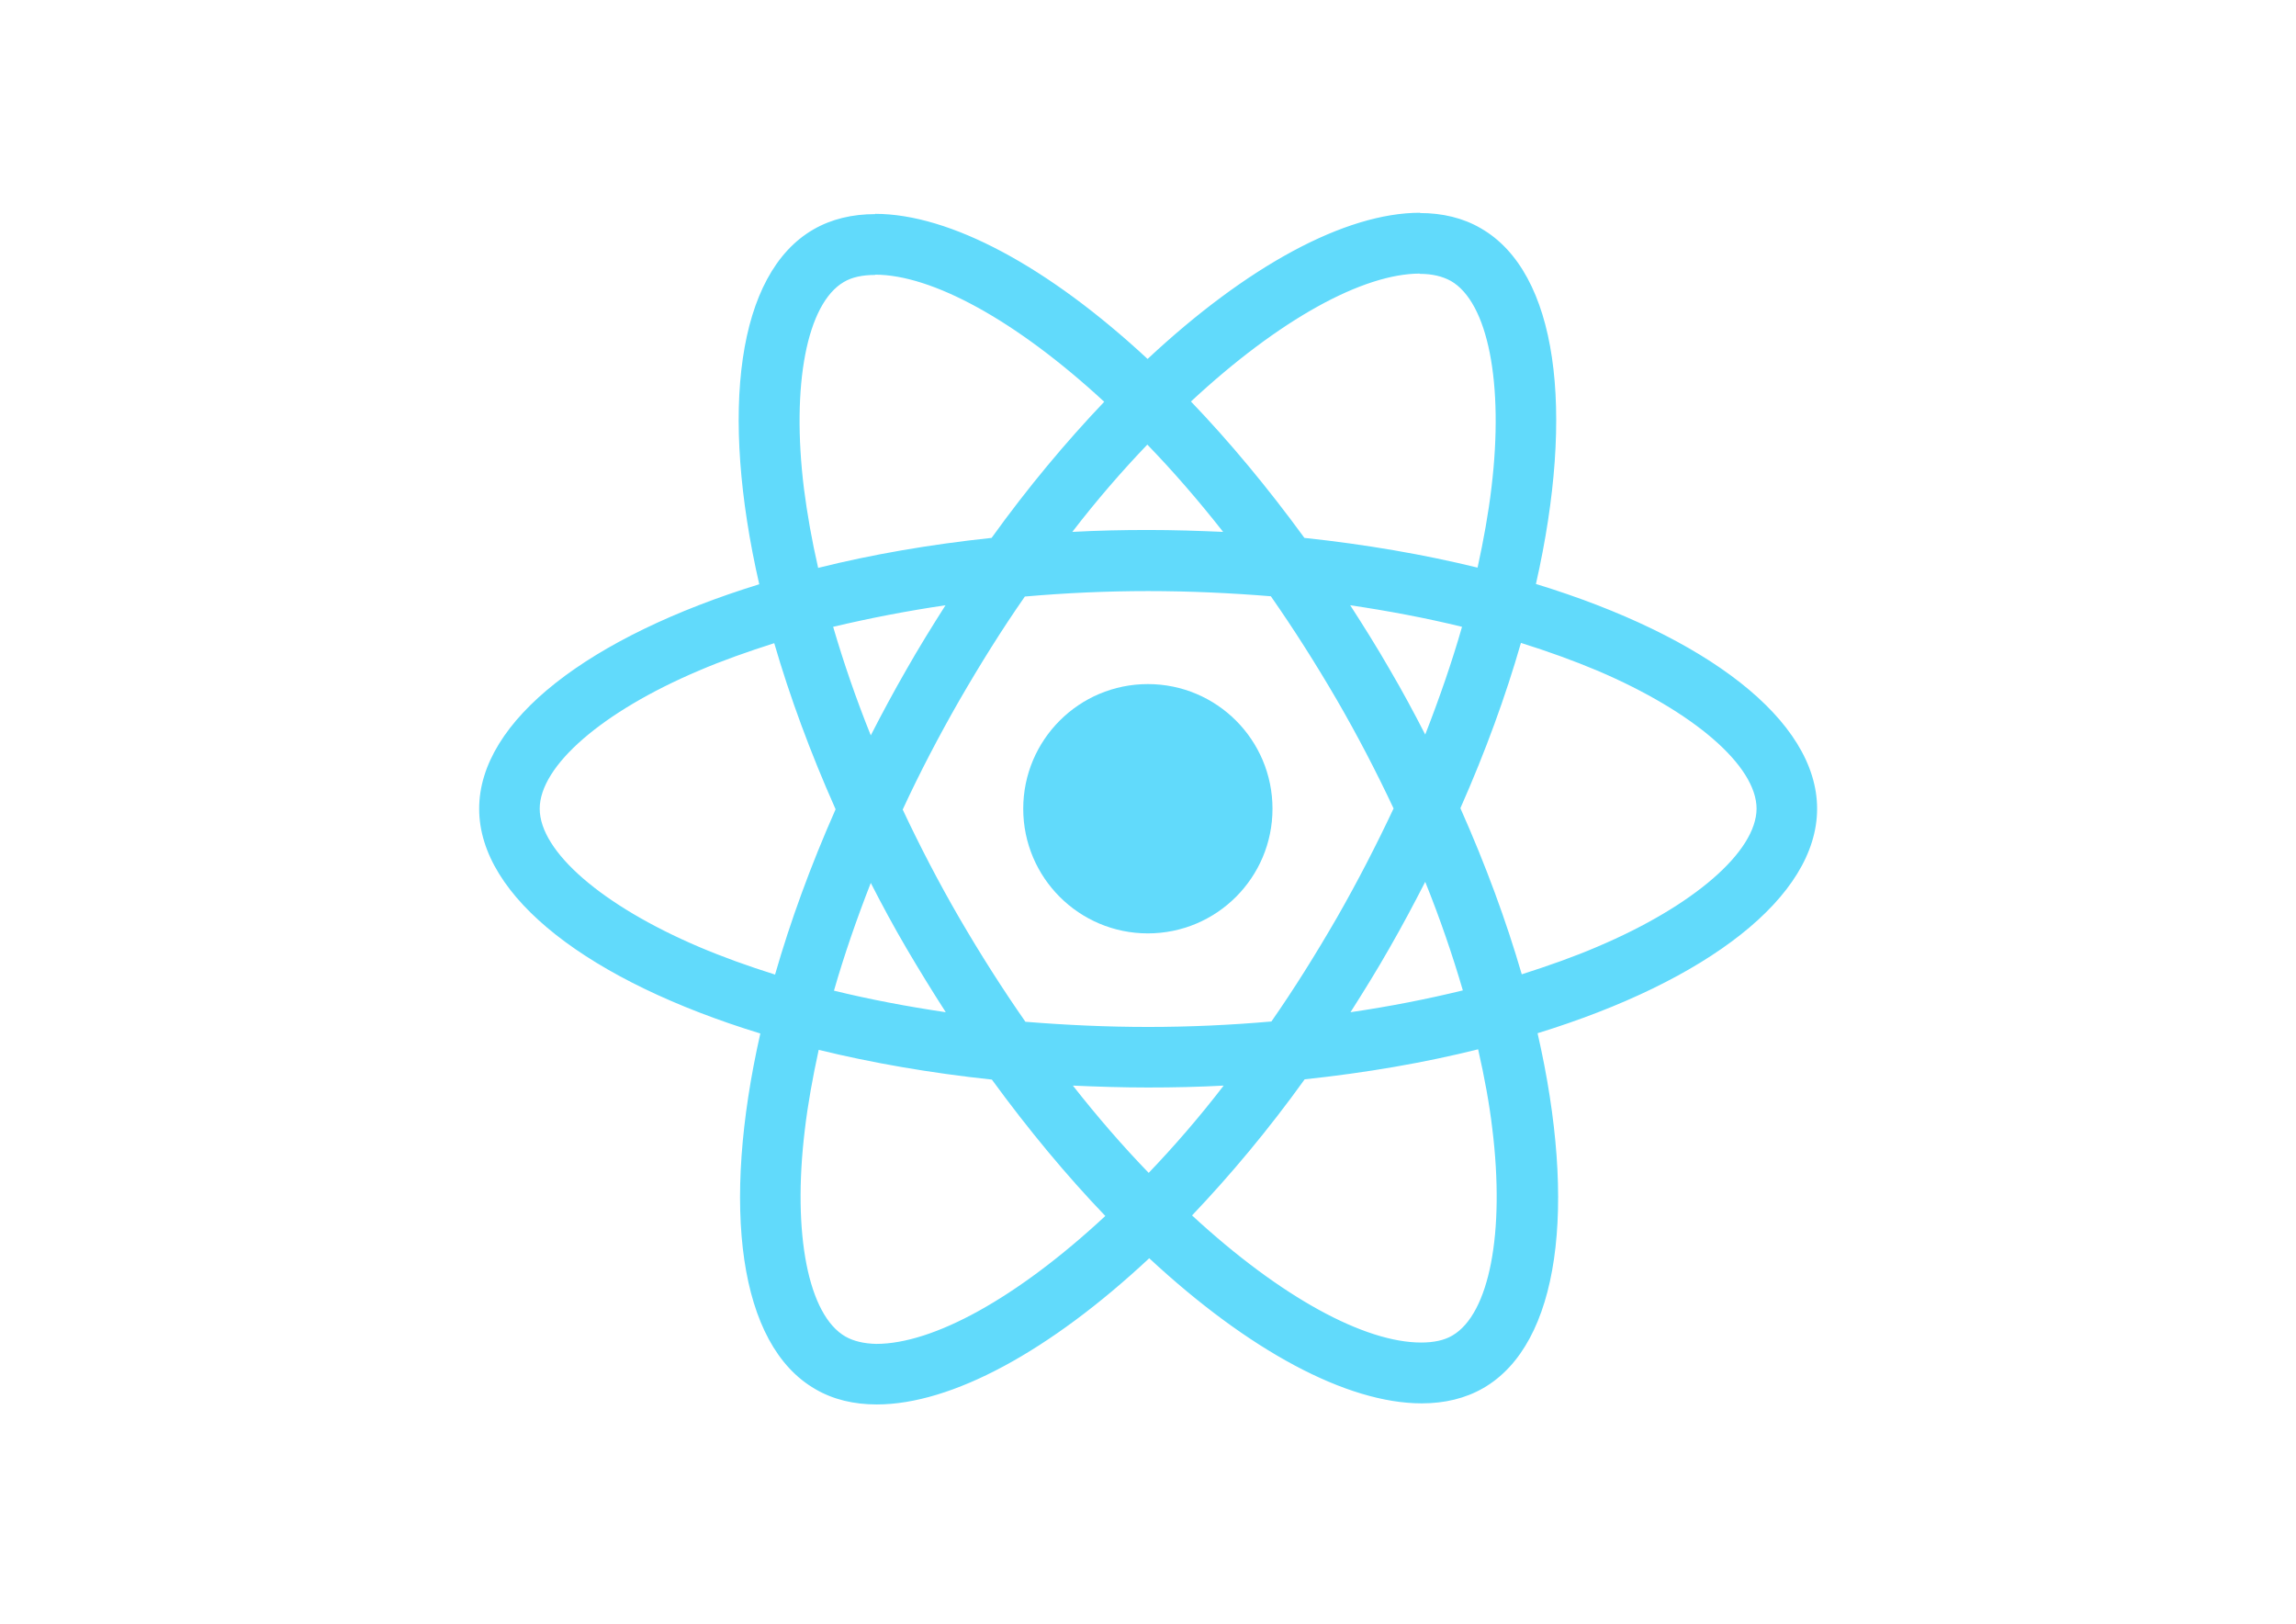
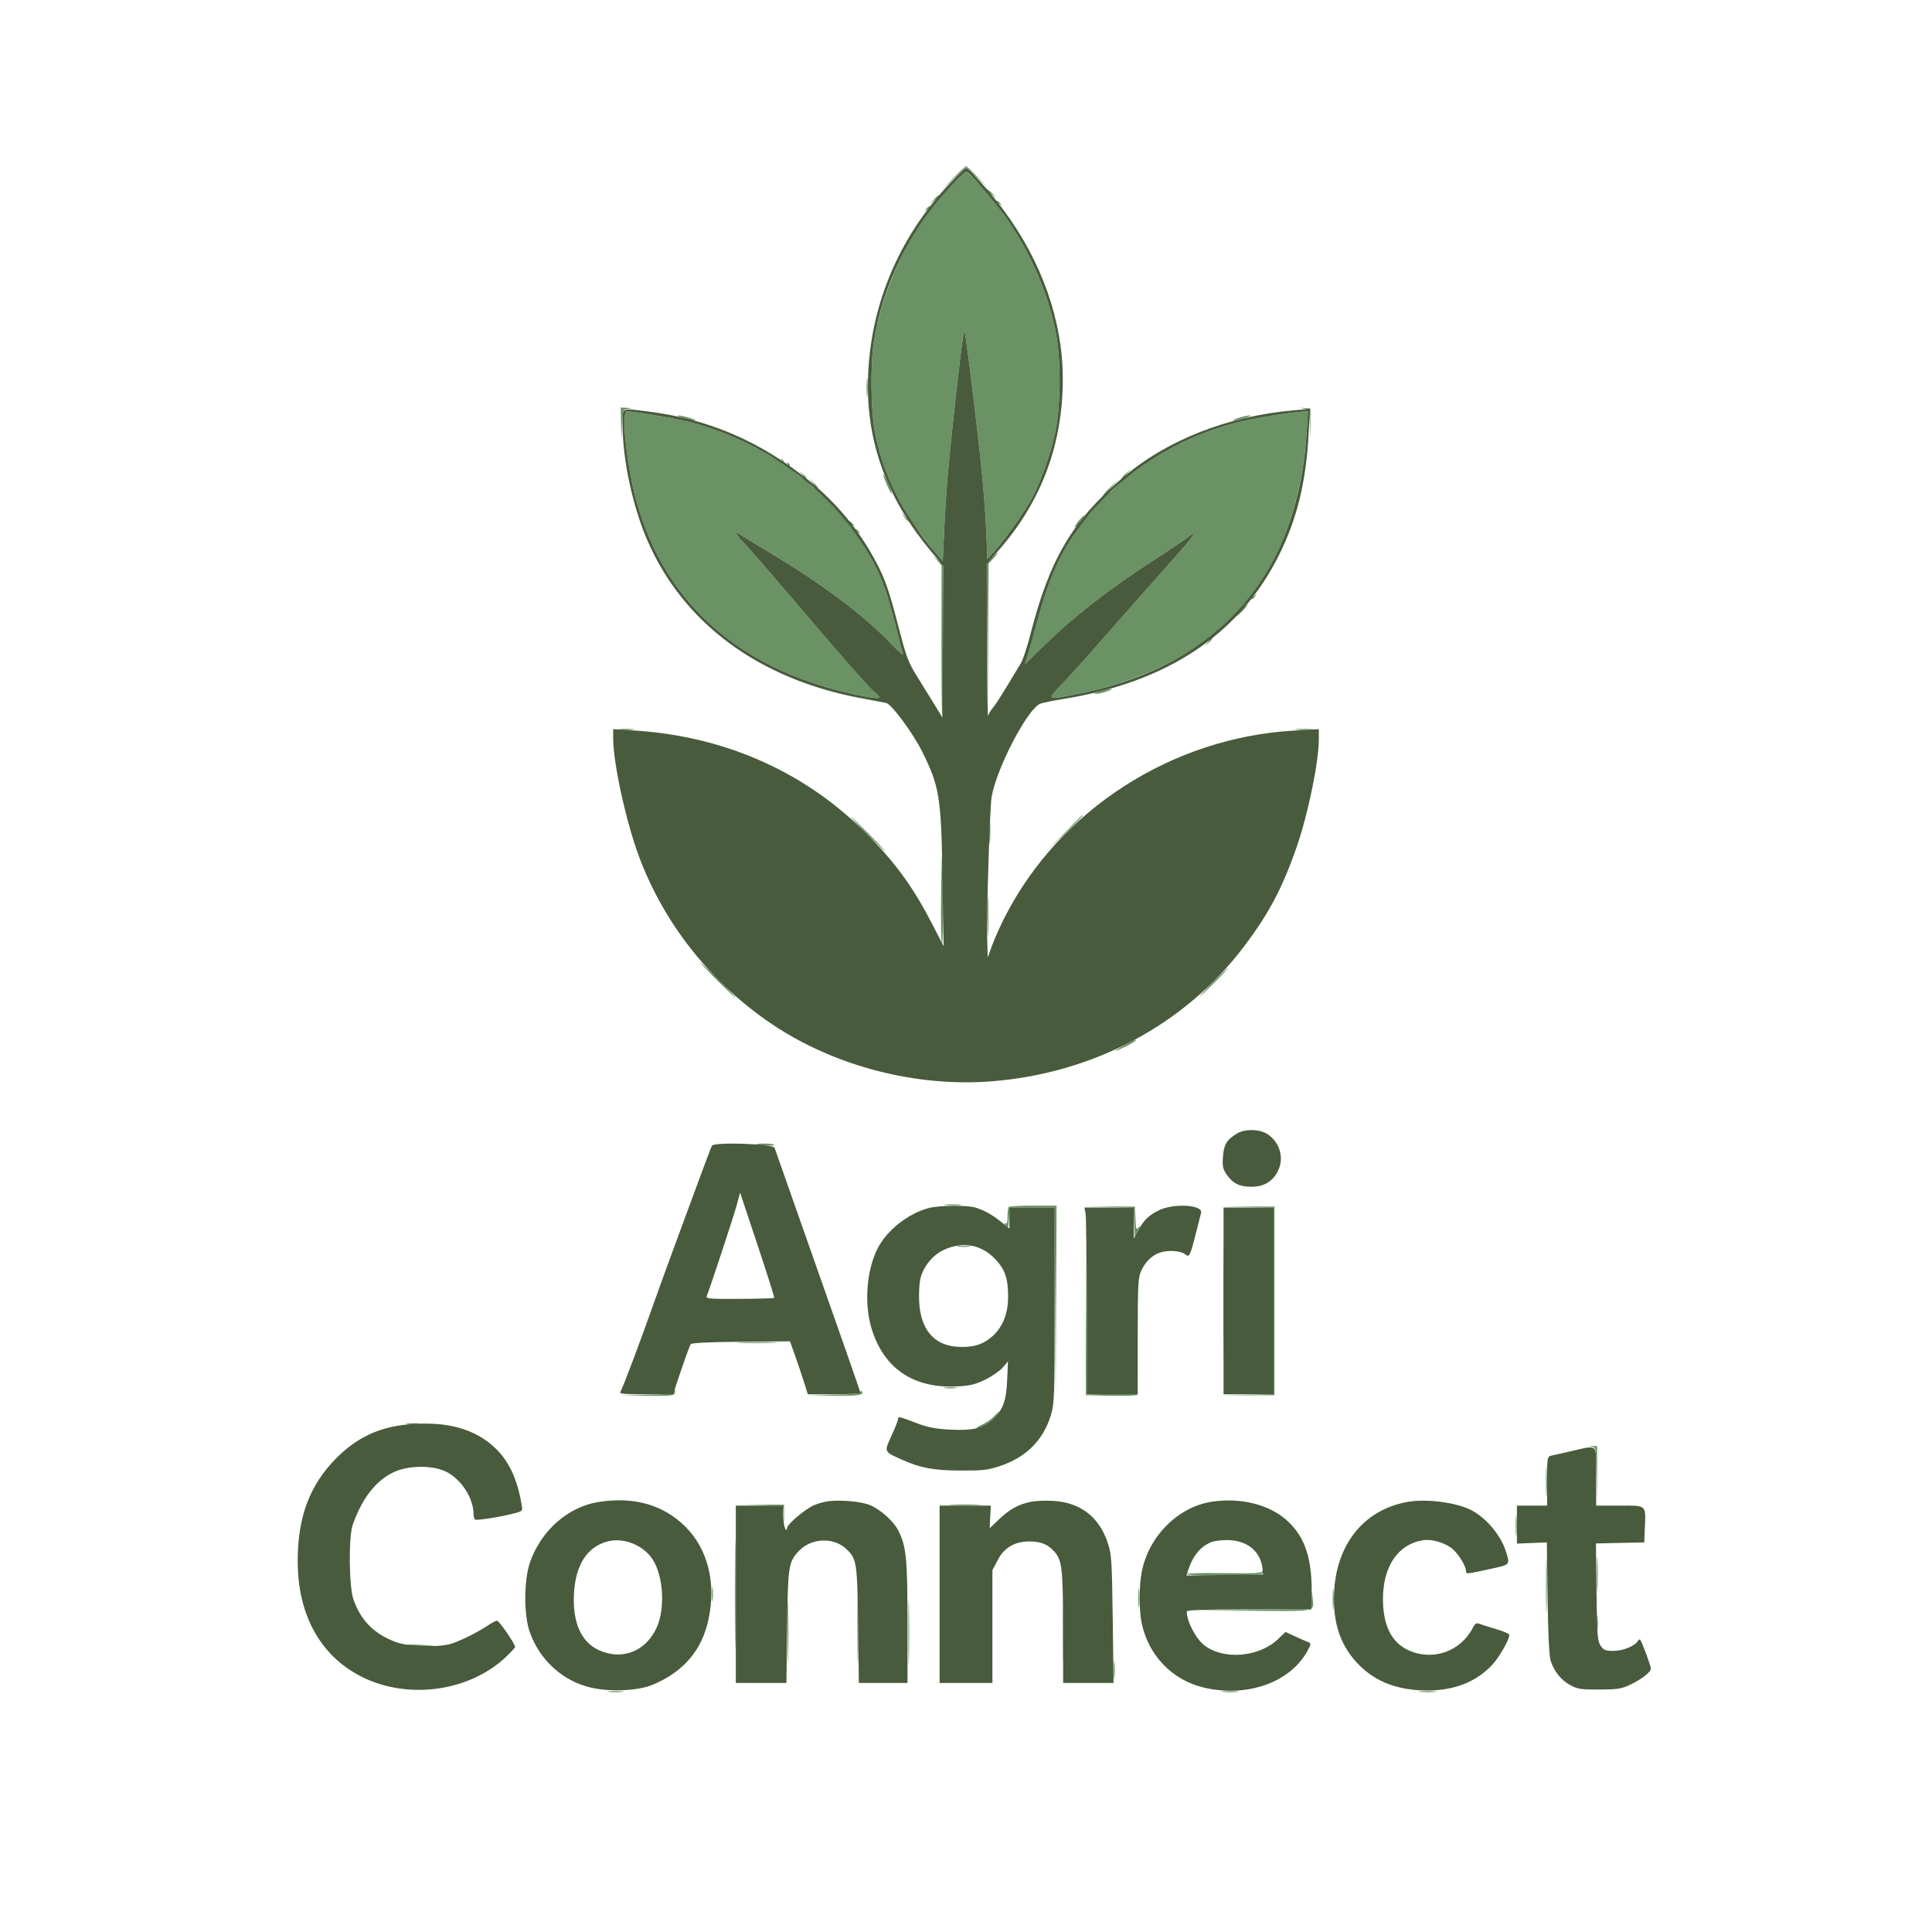
- <svg xmlns="http://www.w3.org/2000/svg" viewBox="0 0 841.9 595.3">
-   <g fill="#61DAFB">
-     <path d="M666.3 296.5c0-32.5-40.7-63.3-103.1-82.4 14.4-63.6 8-114.2-20.2-130.4-6.5-3.8-14.1-5.6-22.4-5.6v22.3c4.6 0 8.3.9 11.4 2.6 13.6 7.8 19.5 37.5 14.9 75.7-1.1 9.4-2.9 19.3-5.1 29.4-19.6-4.8-41-8.5-63.5-10.9-13.5-18.5-27.5-35.3-41.6-50 32.6-30.3 63.2-46.9 84-46.9V78c-27.5 0-63.5 19.6-99.9 53.6-36.4-33.8-72.4-53.2-99.9-53.2v22.3c20.7 0 51.4 16.5 84 46.6-14 14.7-28 31.4-41.3 49.9-22.6 2.4-44 6.1-63.6 11-2.3-10-4-19.7-5.2-29-4.7-38.2 1.1-67.9 14.6-75.8 3-1.8 6.9-2.6 11.5-2.6V78.5c-8.4 0-16 1.8-22.6 5.6-28.1 16.2-34.4 66.7-19.9 130.1-62.2 19.2-102.7 49.9-102.7 82.3 0 32.5 40.7 63.3 103.1 82.4-14.4 63.6-8 114.2 20.2 130.4 6.5 3.8 14.1 5.6 22.5 5.6 27.5 0 63.5-19.6 99.9-53.6 36.4 33.8 72.4 53.2 99.9 53.2 8.4 0 16-1.8 22.6-5.6 28.1-16.2 34.4-66.7 19.9-130.1 62-19.1 102.5-49.9 102.5-82.3zm-130.2-66.7c-3.7 12.9-8.3 26.2-13.5 39.5-4.1-8-8.4-16-13.1-24-4.6-8-9.5-15.8-14.4-23.4 14.2 2.1 27.9 4.7 41 7.9zm-45.8 106.5c-7.8 13.5-15.8 26.3-24.1 38.2-14.9 1.3-30 2-45.2 2-15.1 0-30.2-.7-45-1.9-8.3-11.9-16.4-24.6-24.2-38-7.6-13.1-14.5-26.4-20.8-39.8 6.2-13.4 13.2-26.8 20.7-39.9 7.8-13.5 15.8-26.3 24.1-38.2 14.9-1.3 30-2 45.2-2 15.1 0 30.2.7 45 1.9 8.3 11.9 16.4 24.6 24.2 38 7.6 13.1 14.5 26.4 20.8 39.8-6.3 13.4-13.2 26.8-20.7 39.9zm32.3-13c5.4 13.4 10 26.8 13.8 39.8-13.1 3.2-26.9 5.9-41.2 8 4.9-7.7 9.8-15.6 14.4-23.7 4.6-8 8.9-16.1 13-24.1zM421.2 430c-9.3-9.6-18.6-20.3-27.8-32 9 .4 18.2.7 27.5.7 9.4 0 18.7-.2 27.8-.7-9 11.7-18.3 22.4-27.5 32zm-74.4-58.9c-14.2-2.1-27.9-4.7-41-7.9 3.7-12.9 8.3-26.2 13.5-39.5 4.1 8 8.4 16 13.1 24 4.7 8 9.5 15.8 14.4 23.4zM420.7 163c9.3 9.6 18.6 20.3 27.8 32-9-.4-18.2-.7-27.5-.7-9.4 0-18.7.2-27.8.7 9-11.7 18.3-22.4 27.5-32zm-74 58.9c-4.9 7.7-9.8 15.6-14.4 23.7-4.6 8-8.9 16-13 24-5.4-13.4-10-26.8-13.8-39.8 13.1-3.1 26.9-5.8 41.2-7.9zm-90.5 125.2c-35.4-15.1-58.3-34.9-58.3-50.6 0-15.7 22.9-35.6 58.3-50.6 8.6-3.7 18-7 27.7-10.1 5.7 19.6 13.2 40 22.5 60.9-9.2 20.8-16.6 41.1-22.2 60.6-9.9-3.1-19.3-6.5-28-10.2zM310 490c-13.6-7.8-19.5-37.5-14.9-75.7 1.1-9.4 2.9-19.3 5.1-29.4 19.6 4.8 41 8.5 63.5 10.9 13.5 18.5 27.5 35.3 41.6 50-32.6 30.3-63.2 46.9-84 46.9-4.5-.1-8.3-1-11.3-2.7zm237.2-76.2c4.7 38.2-1.1 67.9-14.6 75.8-3 1.8-6.9 2.6-11.5 2.6-20.7 0-51.4-16.5-84-46.6 14-14.7 28-31.4 41.3-49.9 22.6-2.4 44-6.1 63.6-11 2.3 10.1 4.1 19.8 5.2 29.1zm38.5-66.7c-8.6 3.7-18 7-27.7 10.1-5.7-19.6-13.2-40-22.5-60.9 9.2-20.8 16.6-41.1 22.2-60.6 9.9 3.1 19.3 6.5 28.1 10.2 35.4 15.1 58.3 34.9 58.3 50.6-.1 15.7-23 35.6-58.4 50.6zM320.8 78.4z" />
-     <circle cx="420.9" cy="296.5" r="45.7" />
-     <path d="M520.5 78.1z" />
-   </g>
+ <svg xmlns="http://www.w3.org/2000/svg" width="1024" height="1024" viewBox="0 0 1024 1024" version="1.1">
+   <path d="M 504.971 94.750 L 498.500 101.500 505.247 95.032 L 511.995 88.563 517.747 94.032 L 523.500 99.500 518.034 93.750 C 515.028 90.588, 512.315 88, 512.005 88 C 511.696 88, 508.530 91.037, 504.971 94.750 M 505.048 97.452 C 501.531 101, 498.347 103.714, 497.972 103.483 C 497.597 103.251, 496.213 104.285, 494.895 105.781 L 492.500 108.500 495.250 106.076 C 496.762 104.742, 498 104.101, 498 104.651 C 498 105.974, 493.503 110.169, 492.818 109.485 C 492.525 109.192, 491.658 109.750, 490.893 110.726 C 489.626 112.339, 489.659 112.376, 491.250 111.128 C 493.931 109.025, 493.346 110.754, 489.647 115.866 C 476.969 133.390, 466.280 159.989, 463.025 182.113 C 461.385 193.256, 461.564 215.932, 463.378 227 C 465.650 240.860, 470.560 254.640, 477.666 267.098 C 482.351 275.312, 483.196 277.977, 479.855 274 L 477.754 271.500 479.297 274 C 480.145 275.375, 481.276 276.404, 481.809 276.287 C 482.343 276.169, 485.036 279.094, 487.793 282.787 C 490.551 286.479, 494.358 291.282, 496.254 293.459 L 499.701 297.418 500.404 281.959 C 501.316 261.909, 502.486 247.709, 505.548 219.500 C 508.550 191.851, 510.551 176.115, 511.141 175.525 C 511.620 175.047, 515.803 208.158, 519.603 242.500 C 520.942 254.600, 522.326 271.671, 522.680 280.436 L 523.322 296.372 527.703 291.436 C 533.669 284.714, 544.163 269.674, 547.458 263.123 C 552.157 253.781, 556.918 240.198, 559.182 229.672 C 562.431 214.573, 562.422 188.619, 559.163 174.059 C 554.556 153.477, 545.119 131.903, 533.968 116.455 C 527.822 107.942, 526.707 105.741, 529.750 108.128 C 531.341 109.376, 531.374 109.339, 530.107 107.726 C 529.342 106.750, 528.478 106.189, 528.189 106.478 C 527.505 107.162, 524 103.993, 524 102.690 C 524 102.140, 525.013 102.544, 526.250 103.588 C 528.325 105.338, 528.314 105.275, 526.105 102.774 C 524.787 101.282, 523.400 100.253, 523.023 100.486 C 522.645 100.719, 520.140 98.680, 517.456 95.955 C 514.771 93.230, 512.320 91, 512.009 91 C 511.697 91, 508.565 93.903, 505.048 97.452 M 459.343 205.500 C 459.346 209.900, 459.522 211.576, 459.733 209.224 C 459.945 206.872, 459.942 203.272, 459.727 201.224 C 459.512 199.176, 459.339 201.100, 459.343 205.500 M 329.204 224.750 L 329.407 233.500 329.743 225.313 C 330.073 217.279, 330.130 217.118, 332.789 216.712 C 335.264 216.336, 335.217 216.287, 332.250 216.150 L 329 216 329.204 224.750 M 690.961 216.560 C 693.897 217.116, 693.924 217.184, 694.271 224.810 L 694.621 232.500 694.561 224.500 L 694.500 216.500 691.250 216.250 C 688.119 216.009, 688.108 216.020, 690.961 216.560 M 331 224.466 C 331 233.227, 333.512 250.622, 336.449 262.202 C 350.453 317.407, 389.846 353.728, 450.683 367.528 C 456.632 368.878, 462.739 369.986, 464.253 369.991 C 467.005 370, 467.004 369.999, 462.846 366.250 C 460.558 364.188, 450.785 353.275, 441.127 342 C 431.470 330.725, 417.209 314.075, 409.437 304.999 C 401.665 295.924, 394.538 287.861, 393.598 287.082 C 392.659 286.302, 391.398 284.744, 390.796 283.620 C 389.706 281.582, 389.712 281.581, 392.601 283.487 C 394.195 284.538, 401.800 289.189, 409.500 293.821 C 436.829 310.263, 458.338 326.494, 472.373 341.266 C 476.154 345.245, 478.962 347.664, 478.614 346.643 C 478.265 345.621, 476.838 340.221, 475.442 334.643 C 469.453 310.719, 466.158 302.346, 457.372 288.719 C 452.596 281.311, 452.091 280.043, 454.750 282.128 C 456.341 283.376, 456.374 283.339, 455.107 281.726 C 454.342 280.750, 453.483 280.184, 453.200 280.467 C 452.513 281.154, 450 279.023, 450 277.755 C 450 277.205, 450.788 277.373, 451.750 278.128 C 453.329 279.366, 453.368 279.332, 452.154 277.782 C 451.414 276.837, 450.456 276.162, 450.025 276.282 C 449.048 276.554, 432.895 259.438, 433.530 258.803 C 433.784 258.549, 432.756 257.252, 431.246 255.921 L 428.500 253.500 430.924 256.250 C 432.258 257.762, 432.899 259, 432.349 259 C 431.046 259, 426.826 254.508, 427.497 253.836 C 427.780 253.553, 426.997 252.461, 425.756 251.411 L 423.500 249.500 425.405 251.750 C 426.453 252.988, 426.967 254, 426.549 254 C 425.079 254, 417.996 247.815, 418.512 246.981 C 418.798 246.518, 418.506 245.813, 417.862 245.415 C 417.088 244.937, 416.960 245.127, 417.485 245.975 C 418.014 246.831, 417.815 247.105, 416.889 246.796 C 416.125 246.542, 415.500 245.846, 415.500 245.250 C 415.500 244.654, 415.090 243.792, 414.590 243.333 C 414.061 242.849, 413.981 243.024, 414.399 243.750 C 415.529 245.714, 414.186 245.256, 408.131 241.610 C 393.760 232.959, 378.469 226.709, 362.584 222.992 C 355.460 221.326, 335.168 218, 332.122 218 C 331.408 218, 331 220.354, 331 224.466 M 682.500 219.062 C 662.480 221.793, 650.198 224.742, 637.083 229.967 C 624.741 234.884, 611.994 241.869, 602.960 248.665 C 595.024 254.635, 593.502 255.304, 597.076 251.250 L 599.500 248.500 596.754 250.921 C 595.244 252.252, 594.240 253.574, 594.524 253.858 C 595.192 254.525, 587.911 262, 586.594 262 C 586.044 262, 587.373 260.087, 589.546 257.750 L 593.498 253.500 588.792 257.916 C 586.204 260.344, 584.297 262.671, 584.554 263.087 C 585.096 263.964, 572.842 278.175, 572.145 277.478 C 571.889 277.222, 572.539 276.032, 573.589 274.834 C 574.640 273.636, 574.958 272.972, 574.297 273.358 C 573.635 273.745, 572.077 275.509, 570.836 277.280 C 569.320 279.442, 569.141 280.049, 570.289 279.128 C 572.972 276.975, 572.362 278.384, 567.158 286.356 C 560.602 296.399, 554.866 310.505, 550.021 328.500 C 547.800 336.750, 545.357 345.442, 544.592 347.816 L 543.201 352.132 552.350 343.137 C 568.746 327.019, 587.027 312.753, 612.202 296.430 C 621.154 290.625, 629.274 285.157, 630.246 284.278 C 631.217 283.398, 632.230 282.897, 632.496 283.163 C 633 283.667, 628.391 289.116, 611.353 308.159 C 605.772 314.397, 594.130 327.600, 585.480 337.500 C 576.831 347.400, 566.607 358.762, 562.761 362.750 C 554.540 371.273, 554.372 371.190, 572.434 367.533 C 594.847 362.995, 616.485 354.346, 633.511 343.121 C 637.782 340.304, 641.510 338, 641.794 338 C 642.078 338, 641.453 339.012, 640.405 340.250 L 638.500 342.500 640.726 340.616 C 641.951 339.580, 642.743 338.394, 642.487 337.979 C 641.961 337.128, 654.485 325.818, 655.181 326.515 C 655.428 326.761, 657.401 325.065, 659.565 322.745 C 661.729 320.425, 662.263 319.612, 660.750 320.938 C 659.237 322.264, 658 322.899, 658 322.349 C 658 321.026, 662.497 316.831, 663.182 317.515 C 663.475 317.808, 664.342 317.250, 665.107 316.274 C 666.374 314.661, 666.341 314.624, 664.750 315.872 C 662.102 317.949, 662.574 316.895, 667.654 309.382 C 681.699 288.616, 690.594 259.844, 692.585 228.750 L 693.273 218 690.886 218.122 C 689.574 218.189, 685.800 218.612, 682.500 219.062 M 362.500 221.570 C 365.250 222.335, 367.950 222.923, 368.500 222.876 C 370.192 222.731, 361.629 220.153, 359.500 220.166 C 358.400 220.173, 359.750 220.805, 362.500 221.570 M 656.500 221.472 C 651.130 223.242, 653.244 223.311, 659.500 221.570 C 662.250 220.805, 663.600 220.173, 662.500 220.166 C 661.400 220.159, 658.700 220.747, 656.500 221.472 M 468.058 251.315 C 467.971 252.535, 472.214 262.120, 472.648 261.685 C 472.855 261.479, 471.919 258.878, 470.569 255.905 C 469.220 252.932, 468.089 250.867, 468.058 251.315 M 525.675 295.817 L 522.976 298.634 523.250 338.067 L 523.524 377.500 523.762 338.055 L 524 298.609 526.687 295.805 C 528.165 294.262, 529.149 293, 528.874 293 C 528.599 293, 527.160 294.268, 525.675 295.817 M 496.772 297.088 L 499.044 299.675 498.977 339.460 C 498.941 361.341, 499.156 379.489, 499.455 379.789 C 499.755 380.088, 500 362.112, 500 339.841 L 500 299.349 497.250 296.924 L 494.500 294.500 496.772 297.088 M 583 366.500 C 580.525 367.217, 579.400 367.813, 580.500 367.825 C 581.600 367.837, 584.300 367.253, 586.500 366.528 C 591.679 364.821, 588.872 364.799, 583 366.500 M 328.750 386.723 C 330.538 386.945, 333.462 386.945, 335.250 386.723 C 337.038 386.502, 335.575 386.320, 332 386.320 C 328.425 386.320, 326.962 386.502, 328.750 386.723 M 687.250 386.728 C 689.313 386.944, 692.688 386.944, 694.750 386.728 C 696.813 386.513, 695.125 386.336, 691 386.336 C 686.875 386.336, 685.188 386.513, 687.250 386.728 M 524.370 441 C 524.370 446.775, 524.535 449.137, 524.737 446.250 C 524.939 443.363, 524.939 438.637, 524.737 435.750 C 524.535 432.863, 524.370 435.225, 524.370 441 M 563.980 441.750 L 554.500 451.500 564.250 442.020 C 569.612 436.806, 574 432.418, 574 432.270 C 574 431.545, 572.785 432.694, 563.980 441.750 M 459.500 442 C 464.427 446.950, 468.683 451, 468.958 451 C 469.233 451, 465.427 446.950, 460.500 442 C 455.573 437.050, 451.317 433, 451.042 433 C 450.767 433, 454.573 437.050, 459.500 442 M 498.784 474.598 C 498.628 488.127, 498.831 499.715, 499.235 500.348 C 499.639 500.982, 499.976 489.913, 499.985 475.750 C 499.993 461.587, 499.790 450, 499.534 450 C 499.278 450, 498.940 461.069, 498.784 474.598 M 523.409 485.500 C 523.408 494.850, 523.558 498.810, 523.743 494.299 C 523.928 489.789, 523.929 482.139, 523.745 477.299 C 523.562 472.460, 523.410 476.150, 523.409 485.500 M 380 519.500 C 385.203 524.725, 389.685 529, 389.960 529 C 390.235 529, 386.203 524.725, 381 519.500 C 375.797 514.275, 371.315 510, 371.040 510 C 370.765 510, 374.797 514.275, 380 519.500 M 643 520.500 C 638.903 524.625, 635.775 528, 636.050 528 C 636.325 528, 639.903 524.625, 644 520.500 C 648.097 516.375, 651.225 513, 650.950 513 C 650.675 513, 647.097 516.375, 643 520.500 M 596 554 C 592.975 555.598, 590.852 556.927, 591.283 556.953 C 592.346 557.017, 602 552.090, 602 551.483 C 602 550.815, 602.139 550.757, 596 554 M 401 606.563 C 404.508 607.337, 410.794 607.475, 410.357 606.768 C 410.096 606.346, 407.546 606.052, 404.691 606.116 C 401.836 606.180, 400.175 606.381, 401 606.563 M 501.250 638.728 C 503.313 638.944, 506.688 638.944, 508.750 638.728 C 510.813 638.513, 509.125 638.336, 505 638.336 C 500.875 638.336, 499.188 638.513, 501.250 638.728 M 534.667 639.667 C 534.300 640.033, 534 642.310, 534 644.726 C 534 647.973, 533.674 648.922, 532.750 648.367 C 532.030 647.934, 532.136 648.402, 533 649.471 C 534.380 651.179, 534.524 650.875, 534.800 645.663 L 535.100 640 547.041 640 L 558.982 640 559.250 690.750 L 559.519 741.500 559.759 690.250 L 560 639 547.667 639 C 540.883 639, 535.033 639.300, 534.667 639.667 M 587.959 639.733 L 600.920 640.057 601.210 647.899 L 601.500 655.741 603.273 652.121 C 604.431 649.754, 604.535 649.148, 603.573 650.372 C 602.230 652.080, 602.075 651.686, 601.801 645.872 L 601.500 639.500 588.249 639.455 L 574.997 639.409 587.959 639.733 M 661.499 639.734 L 675 640.056 675 689.500 L 675 738.944 661.499 739.266 L 647.997 739.588 661.749 739.544 L 675.500 739.500 675.500 689.500 L 675.500 639.500 661.749 639.456 L 647.997 639.412 661.499 639.734 M 648.463 690 C 648.463 716.675, 648.592 727.587, 648.749 714.250 C 648.907 700.913, 648.907 679.087, 648.749 665.750 C 648.592 652.413, 648.463 663.325, 648.463 690 M 575.485 691.500 L 575.500 739.500 588.920 739.780 C 596.301 739.934, 602.692 739.709, 603.123 739.280 C 603.554 738.851, 597.632 738.636, 589.963 738.803 L 576.019 739.105 575.745 691.303 L 575.470 643.500 575.485 691.500 M 507.768 660.725 C 509.565 660.947, 512.265 660.943, 513.768 660.715 C 515.271 660.486, 513.800 660.304, 510.500 660.310 C 507.200 660.315, 505.971 660.502, 507.768 660.725 M 392.199 711.744 C 396.984 711.927, 405.084 711.928, 410.199 711.746 C 415.315 711.564, 411.400 711.414, 401.500 711.413 C 391.600 711.412, 387.415 711.561, 392.199 711.744 M 500.768 735.725 C 502.565 735.947, 505.265 735.943, 506.768 735.715 C 508.271 735.486, 506.800 735.304, 503.500 735.310 C 500.200 735.315, 498.971 735.502, 500.768 735.725 M 357 737.306 C 357 738.734, 355.163 738.985, 342.750 739.252 L 328.500 739.559 342.781 739.780 C 354.867 739.966, 357.154 739.763, 357.655 738.457 C 357.981 737.608, 357.966 736.633, 357.624 736.290 C 357.281 735.947, 357 736.404, 357 737.306 M 456 737.833 C 456 738.655, 451.935 739.065, 442.250 739.218 L 428.500 739.437 441.920 739.749 C 454.350 740.037, 458.669 739.336, 456.683 737.350 C 456.308 736.974, 456 737.192, 456 737.833 M 526.924 750.632 C 525.591 752.079, 522.700 754.095, 520.500 755.110 C 518.300 756.125, 517.085 756.966, 517.800 756.978 C 519.976 757.015, 524.337 754.350, 527.437 751.089 C 529.052 749.390, 530.143 748, 529.861 748 C 529.579 748, 528.258 749.184, 526.924 750.632 M 215.768 754.725 C 217.565 754.947, 220.265 754.943, 221.768 754.715 C 223.271 754.486, 221.800 754.304, 218.500 754.310 C 215.200 754.315, 213.971 754.502, 215.768 754.725 M 843.724 766.652 C 845.878 767.117, 845.957 767.579, 846.265 781.567 L 846.583 796.002 846.542 781.251 L 846.500 766.500 844 766.336 C 841.848 766.195, 841.810 766.239, 843.724 766.652 M 819.389 785.500 C 819.390 792.650, 819.550 795.444, 819.742 791.708 C 819.935 787.973, 819.934 782.123, 819.739 778.708 C 819.545 775.294, 819.387 778.350, 819.389 785.500 M 403.447 797.732 L 414.898 798.063 415.286 803.037 L 415.674 808.011 415.587 802.756 L 415.500 797.500 403.748 797.450 L 391.997 797.400 403.447 797.732 M 504.206 797.741 C 507.895 797.932, 514.195 797.934, 518.206 797.743 C 522.218 797.553, 519.200 797.396, 511.500 797.395 C 503.800 797.393, 500.518 797.549, 504.206 797.741 M 389.462 845 C 389.462 871.125, 389.591 881.813, 389.749 868.750 C 389.907 855.688, 389.907 834.313, 389.749 821.250 C 389.591 808.188, 389.462 818.875, 389.462 845 M 803.355 808.500 C 803.352 813.450, 803.521 815.601, 803.731 813.280 C 803.940 810.959, 803.943 806.909, 803.736 804.280 C 803.530 801.651, 803.358 803.550, 803.355 808.500 M 819.431 840.500 C 819.432 853.700, 819.574 858.962, 819.747 852.193 C 819.921 845.424, 819.920 834.624, 819.746 828.193 C 819.572 821.762, 819.431 827.300, 819.431 840.500 M 846.400 834.500 C 846.401 842.750, 846.556 845.992, 846.744 841.704 C 846.932 837.417, 846.931 830.667, 846.742 826.704 C 846.552 822.742, 846.399 826.250, 846.400 834.500 M 669 832.873 C 669 833.785, 664.112 834.009, 648.999 833.790 C 637.998 833.631, 628.998 833.837, 628.999 834.250 C 629.001 835.473, 668.782 835.162, 669.541 833.933 C 669.904 833.347, 669.930 832.597, 669.600 832.267 C 669.270 831.937, 669 832.210, 669 832.873 M 417.439 865 C 417.439 880.125, 417.578 886.313, 417.748 878.750 C 417.917 871.188, 417.917 858.813, 417.748 851.250 C 417.578 843.688, 417.439 849.875, 417.439 865 M 454.439 865 C 454.439 880.125, 454.578 886.313, 454.748 878.750 C 454.917 871.188, 454.917 858.813, 454.748 851.250 C 454.578 843.688, 454.439 849.875, 454.439 865 M 481.439 865 C 481.439 880.125, 481.578 886.313, 481.748 878.750 C 481.917 871.188, 481.917 858.813, 481.748 851.250 C 481.578 843.688, 481.439 849.875, 481.439 865 M 377.320 845 C 377.320 848.575, 377.502 850.038, 377.723 848.250 C 377.945 846.462, 377.945 843.538, 377.723 841.750 C 377.502 839.962, 377.320 841.425, 377.320 845 M 603.349 847 C 603.349 851.675, 603.522 853.587, 603.732 851.250 C 603.943 848.913, 603.943 845.087, 603.732 842.750 C 603.522 840.413, 603.349 842.325, 603.349 847 M 706.355 847.500 C 706.352 852.450, 706.521 854.601, 706.731 852.280 C 706.940 849.959, 706.943 845.909, 706.736 843.280 C 706.530 840.651, 706.358 842.550, 706.355 847.500 M 563.431 866.500 C 563.432 879.700, 563.574 884.962, 563.747 878.193 C 563.921 871.424, 563.920 860.624, 563.746 854.193 C 563.572 847.762, 563.431 853.300, 563.431 866.500 M 695.175 847.736 L 695 852.972 662.750 853.250 L 630.500 853.529 662.781 853.764 C 698.699 854.027, 696.418 854.504, 695.738 846.864 C 695.353 842.538, 695.348 842.546, 695.175 847.736 M 846.328 860.500 C 846.333 864.350, 846.513 865.802, 846.730 863.728 C 846.946 861.653, 846.943 858.503, 846.722 856.728 C 846.501 854.952, 846.324 856.650, 846.328 860.500 M 216 872.049 C 218.507 872.803, 232.699 873.323, 231.917 872.632 C 231.688 872.430, 227.450 872.047, 222.500 871.781 C 217.550 871.515, 214.625 871.635, 216 872.049 M 590.336 885 C 590.336 889.125, 590.513 890.813, 590.728 888.750 C 590.944 886.688, 590.944 883.313, 590.728 881.250 C 590.513 879.188, 590.336 880.875, 590.336 885 M 322.728 896.722 C 324.503 896.943, 327.653 896.946, 329.728 896.730 C 331.802 896.513, 330.350 896.333, 326.500 896.328 C 322.650 896.324, 320.952 896.501, 322.728 896.722 M 648.250 896.728 C 650.313 896.944, 653.688 896.944, 655.750 896.728 C 657.813 896.513, 656.125 896.336, 652 896.336 C 647.875 896.336, 646.188 896.513, 648.250 896.728 M 752.776 896.733 C 755.128 896.945, 758.728 896.942, 760.776 896.727 C 762.824 896.512, 760.900 896.339, 756.500 896.343 C 752.100 896.346, 750.424 896.522, 752.776 896.733" stroke="none" fill="#6a9264" fill-rule="evenodd" />
+   <path d="M 503.784 96.831 C 475.550 126.383, 460.044 164.583, 460.008 204.678 C 459.980 236.753, 471.150 265.781, 493.903 292.755 L 500.023 300.011 499.761 340.181 L 499.500 380.351 495.600 373.925 C 493.455 370.391, 489.263 363.608, 486.284 358.851 C 481.438 351.112, 480.410 348.429, 476.515 333.351 C 471.160 312.625, 469.123 306.763, 463.908 297.081 C 455.079 280.689, 443.275 266.461, 428.764 254.722 C 402.918 233.811, 375.320 222.004, 343.026 218.040 C 328.878 216.303, 330 215.663, 330 225.470 C 330 243.608, 335.346 268.454, 343.112 286.403 C 362.066 330.214, 402.094 359.851, 456 369.985 C 462.325 371.174, 468.465 372.335, 469.644 372.566 C 472.505 373.125, 483.875 388.502, 488.875 398.575 C 497.970 416.897, 498.870 422.577, 499.556 466 L 500.117 501.500 494.560 490.678 C 484.490 471.065, 475.718 458.748, 461.063 443.643 C 428.167 409.736, 385.173 390.291, 336.233 387.185 L 325 386.472 325 391.486 C 325.001 404.402, 331.820 435.534, 338.694 454 C 352.081 489.965, 377.338 521.642, 409.918 543.326 C 442.737 565.170, 485.493 576.215, 525.327 573.138 C 579.420 568.960, 627.902 543.143, 659.211 501.843 C 672.455 484.373, 679.663 470.777, 687.228 449 C 693.341 431.403, 699 403.886, 699 391.759 L 699 386.486 685.994 387.219 C 621.244 390.869, 561.754 429.111, 532.714 485.754 C 530.248 490.564, 527.166 497.425, 525.865 501 L 523.500 507.500 523.221 497 C 522.878 484.104, 524.640 428.002, 525.560 422.505 C 528.101 407.334, 544.538 375.772, 551.348 372.989 C 552.531 372.505, 558 371.384, 563.500 370.499 C 618.725 361.610, 656.888 336.224, 677.748 294.500 C 687.540 274.915, 692.269 255.480, 693.663 229.107 L 694.317 216.714 685.910 217.447 C 650.399 220.545, 617.943 233.411, 594.448 253.705 C 568.007 276.543, 556.301 296.557, 546.098 336.370 C 544.425 342.899, 542.201 349.649, 541.155 351.370 C 540.110 353.092, 536.678 358.775, 533.529 364 C 530.379 369.225, 526.992 374.400, 526.001 375.500 C 525.010 376.600, 523.982 378.400, 523.716 379.500 C 523.450 380.600, 523.180 362.919, 523.116 340.208 L 523 298.916 529.576 291.376 C 552.105 265.544, 563.385 235.150, 563.304 200.500 C 563.233 170.102, 552.206 138.736, 531.992 111.437 C 525.188 102.248, 513.394 89, 512.018 89 C 511.604 89, 507.899 92.524, 503.784 96.831 M 503.273 99.393 C 482.195 121.661, 467.465 151.934, 463.025 182.113 C 461.385 193.256, 461.564 215.932, 463.378 227 C 467.168 250.122, 478.470 272.962, 496.264 293.459 L 499.701 297.418 500.404 281.959 C 501.316 261.909, 502.486 247.709, 505.548 219.500 C 508.550 191.851, 510.551 176.115, 511.141 175.525 C 511.620 175.047, 515.803 208.158, 519.603 242.500 C 520.942 254.600, 522.326 271.671, 522.680 280.436 L 523.322 296.372 527.703 291.436 C 533.669 284.714, 544.163 269.674, 547.458 263.123 C 552.157 253.781, 556.918 240.198, 559.182 229.672 C 562.431 214.573, 562.422 188.619, 559.163 174.059 C 554.389 152.731, 545.310 132.322, 532.771 114.731 C 525.779 104.922, 513.586 91, 511.988 91 C 511.564 91, 507.643 94.777, 503.273 99.393 M 331 224.466 C 331 233.227, 333.512 250.622, 336.449 262.202 C 350.453 317.407, 389.846 353.728, 450.683 367.528 C 456.632 368.878, 462.739 369.986, 464.253 369.991 C 467.005 370, 467.004 369.999, 462.846 366.250 C 460.558 364.188, 450.785 353.275, 441.127 342 C 431.470 330.725, 417.209 314.075, 409.437 304.999 C 401.665 295.924, 394.538 287.861, 393.598 287.082 C 392.659 286.302, 391.398 284.744, 390.796 283.620 C 389.706 281.582, 389.712 281.581, 392.601 283.487 C 394.195 284.538, 401.800 289.189, 409.500 293.821 C 436.829 310.263, 458.338 326.494, 472.373 341.266 C 476.154 345.245, 478.962 347.664, 478.614 346.643 C 478.265 345.621, 476.838 340.221, 475.442 334.643 C 469.125 309.409, 465.724 301.160, 455.156 285.439 C 434.853 255.236, 400.048 231.757, 362.584 222.992 C 355.460 221.326, 335.168 218, 332.122 218 C 331.408 218, 331 220.354, 331 224.466 M 682.500 219.062 C 662.438 221.799, 650.199 224.741, 636.985 230.006 C 608.101 241.513, 584.189 260.614, 568.028 285.088 C 560.704 296.178, 555.058 309.790, 550.021 328.500 C 547.800 336.750, 545.357 345.442, 544.592 347.816 L 543.201 352.132 552.350 343.137 C 568.746 327.019, 587.027 312.753, 612.202 296.430 C 621.154 290.625, 629.274 285.157, 630.246 284.278 C 631.217 283.398, 632.230 282.897, 632.496 283.163 C 633 283.667, 628.391 289.116, 611.353 308.159 C 605.772 314.397, 594.130 327.600, 585.480 337.500 C 576.831 347.400, 566.607 358.762, 562.761 362.750 C 554.540 371.273, 554.372 371.190, 572.434 367.533 C 622.765 357.342, 659.066 331.173, 677.393 291.871 C 686.012 273.388, 691.074 252.356, 692.585 228.750 L 693.273 218 690.886 218.122 C 689.574 218.189, 685.800 218.612, 682.500 219.062 M 655.500 600.861 C 650.136 604.174, 648.653 606.647, 648.190 613.049 C 647.825 618.094, 648.120 619.551, 650.083 622.417 C 653.388 627.239, 656.911 629, 663.256 629 C 669.719 629, 674.306 626.364, 677.148 621.016 C 680.774 614.192, 678.572 605.735, 672.001 601.250 C 667.782 598.370, 659.835 598.183, 655.500 600.861 M 377.364 607.221 C 377.071 607.694, 374.890 613.350, 372.516 619.790 C 370.142 626.231, 364.292 642.075, 359.515 655 C 354.738 667.925, 349.329 682.775, 347.495 688 C 340.013 709.315, 329.764 736.578, 328.792 737.750 C 327.971 738.740, 330.764 739, 342.229 739 L 356.703 739 361.002 726.250 C 363.367 719.237, 365.666 713.025, 366.111 712.445 C 366.634 711.764, 376.096 711.309, 392.814 711.161 L 418.707 710.932 421.311 718.216 C 422.743 722.222, 424.873 728.538, 426.044 732.250 L 428.173 739 442.087 739 C 449.739 739, 455.996 738.663, 455.991 738.250 C 455.985 737.837, 452.886 728.725, 449.103 718 C 442.329 698.796, 411.297 610.567, 410.545 608.375 C 409.818 606.258, 378.629 605.173, 377.364 607.221 M 390.463 638.809 C 388.953 644.420, 376.511 682.159, 374.570 687.019 C 374.040 688.347, 376.237 688.525, 391.988 688.430 C 401.901 688.370, 410.169 688.136, 410.360 687.911 C 410.551 687.685, 406.558 675.039, 401.486 659.809 L 392.265 632.117 390.463 638.809 M 492 640.360 C 481.179 643.306, 470.027 652.147, 465.202 661.605 C 459.300 673.173, 457.931 690.797, 461.908 704 C 468.315 725.271, 484.157 736.030, 507.282 734.816 C 514.307 734.447, 516.960 733.802, 522.343 731.152 C 525.936 729.383, 530.086 726.498, 531.564 724.742 L 534.251 721.549 533.816 731.524 C 533.321 742.882, 531.491 747.606, 525.572 752.803 C 520.604 757.164, 515.352 758.334, 503.500 757.718 C 496.016 757.328, 491.739 756.527, 486.500 754.533 C 476.378 750.681, 476.002 750.595, 475.982 752.133 C 475.971 752.885, 474.407 756.875, 472.505 761 C 468.528 769.625, 468.406 769.339, 477.901 773.600 C 487.894 778.084, 494.620 779.344, 509 779.424 C 520.648 779.490, 523.497 779.173, 529.766 777.119 C 543.761 772.534, 553.046 763.276, 557.015 749.950 C 558.883 743.676, 559 740.250, 559 691.642 L 559 640 547 640 L 535 640 535 645.567 L 535 651.134 530.750 647.718 C 525.870 643.795, 521.942 641.594, 517.101 640.070 C 512.592 638.651, 497.645 638.823, 492 640.360 M 614.500 641.377 C 608.887 644.024, 606.182 646.661, 603.105 652.485 L 601 656.470 601 648.235 L 601 640 587.875 640 L 574.750 640 575.375 643.125 C 575.719 644.844, 576 667.119, 576 692.625 L 576 739 589.500 739 L 603 739 603.022 708.250 C 603.042 680.494, 603.224 677.111, 604.890 673.500 C 607.026 668.872, 610.312 665.583, 614.315 664.067 C 618.411 662.515, 625.214 662.761, 627.774 664.554 C 629.853 666.010, 630.055 665.963, 630.973 663.804 C 631.512 662.537, 632.886 657.675, 634.026 653 C 635.166 648.325, 636.316 643.762, 636.582 642.859 C 637.829 638.627, 622.512 637.599, 614.500 641.377 M 648.500 689.500 L 648.500 739 661.750 739 L 675 739 675 689.500 L 675 640 661.750 640 L 648.500 640 648.500 689.500 M 500.310 662.436 C 494.426 665.175, 489.631 670.944, 487.903 677.361 C 487.303 679.589, 486.967 685.046, 487.156 689.486 C 487.793 704.434, 494.898 713.017, 507.286 713.806 C 515.435 714.324, 520.672 712.829, 525.661 708.558 C 531.301 703.731, 534.296 696.444, 534.318 687.500 C 534.342 677.437, 532.697 672.711, 527.195 667.040 C 519.942 659.563, 510.101 657.878, 500.310 662.436 M 216 754.996 C 200.879 756.429, 189.099 761.983, 178.380 772.733 C 164.138 787.017, 157.773 803.944, 157.787 827.500 C 157.803 856.144, 169.981 877.960, 192.058 888.894 C 216.208 900.854, 248.017 896.632, 267.430 878.890 C 270.494 876.090, 273 873.388, 273 872.886 C 273 871.224, 264.553 859, 263.405 859 C 262.786 859, 260.529 860.188, 258.390 861.641 C 253.492 864.967, 244.714 869.365, 239.500 871.107 C 232.960 873.292, 216.584 872.865, 209.832 870.334 C 198.218 865.980, 191.244 858.960, 187.297 847.649 C 185.002 841.073, 184.711 814.816, 186.863 808.500 C 191.668 794.400, 199.266 784.609, 208.814 780.213 C 216.602 776.628, 229.116 776.508, 236.277 779.950 C 244.406 783.856, 251 794.012, 251 802.622 C 251 803.865, 251.390 805.123, 251.867 805.418 C 252.800 805.994, 266.202 803.830, 272.949 802.014 C 277.019 800.918, 277.064 800.856, 276.433 797.202 C 274.158 784.018, 269.800 774.624, 262.799 767.804 C 251.953 757.240, 236.618 753.043, 216 754.996 M 833 769.091 C 828.325 770.142, 823.487 771.235, 822.250 771.520 C 820.059 772.025, 820 772.377, 820 785.019 L 820 798 812 798 L 804 798 804 808.076 L 804 818.152 811.926 817.826 L 819.853 817.500 820.261 847 C 820.520 865.790, 821.096 877.813, 821.845 880.118 C 823.713 885.865, 827.225 890.302, 832.039 893 C 836.049 895.247, 837.612 895.499, 847.500 895.489 C 856.801 895.480, 859.264 895.128, 863.445 893.209 C 869.805 890.291, 875 886.316, 875 884.370 C 875 882.939, 870.222 870.061, 869.308 869.029 C 869.079 868.770, 868.578 869.051, 868.196 869.653 C 866.419 872.450, 860.314 874.993, 855.365 874.996 C 850.880 875, 849.994 874.652, 848.365 872.250 C 846.687 869.776, 846.469 866.920, 846.189 843.780 L 845.878 818.061 858.689 817.780 L 871.500 817.500 871.799 810.012 C 872.303 797.356, 873.018 798, 858.481 798 L 846 798 846 782.500 C 846 764.494, 847.333 765.869, 833 769.091 M 317 796.126 C 300.946 798.729, 286.714 811.340, 280.899 828.113 C 277.637 837.524, 277.576 855.861, 280.776 865 C 286.007 879.939, 298.486 891.192, 313.536 894.540 C 323.974 896.862, 338.286 896.148, 346 892.920 C 362.313 886.094, 372.059 874.654, 375.535 858.251 C 379.649 838.837, 375.159 820.967, 363.189 809.107 C 351.437 797.464, 335.817 793.074, 317 796.126 M 437.297 795.985 C 434.985 796.477, 432.060 797.413, 430.797 798.065 C 426.095 800.492, 418.053 807.257, 417.390 809.342 C 416.718 811.455, 416.688 811.458, 415.922 809.500 C 415.492 808.400, 415.109 805.362, 415.070 802.750 L 415 798 402.500 798 L 390 798 390 845 L 390 892 403.411 892 L 416.822 892 417.193 862.250 C 417.590 830.283, 417.955 827.891, 423.298 822.169 C 429.818 815.185, 441.601 814.559, 448.373 820.837 C 454.103 826.148, 454.353 827.717, 454.801 861.250 L 455.212 892 468.106 892 L 481 892 480.985 859.750 C 480.970 825.773, 480.336 819.499, 476.077 811.150 C 473.620 806.334, 466.993 800.327, 461.415 797.859 C 456.399 795.641, 443.587 794.645, 437.297 795.985 M 546.267 795.991 C 539.747 797.375, 534.982 800.011, 529.570 805.228 C 526.847 807.852, 524.592 810.001, 524.559 810.002 C 524.527 810.003, 524.652 807.303, 524.839 804.002 L 525.178 798 511.589 798 L 498 798 498 845 L 498 892 512 892 L 526 892 526 862.114 L 526 832.228 528.764 826.937 C 532.274 820.219, 537.762 817, 545.707 817 C 551.560 817, 555.307 818.495, 558.627 822.155 C 562.916 826.884, 563.387 830.801, 563.445 862.247 L 563.500 891.994 576.849 891.997 L 590.198 892 589.766 858.250 C 589.366 827.045, 589.171 824.003, 587.174 817.903 C 582.597 803.924, 572.577 796.249, 557.894 795.480 C 553.827 795.267, 548.595 795.497, 546.267 795.991 M 642.135 795.965 C 624.126 798.799, 608.593 814.521, 605.092 833.458 C 603.690 841.045, 603.694 853.430, 605.102 860.201 C 608.678 877.402, 621.288 890.499, 638.087 894.459 C 661.377 899.949, 684.570 891.469, 693.394 874.237 C 695.030 871.042, 695.017 870.957, 692.751 870.095 C 691.478 869.611, 688.397 868.257, 685.905 867.085 L 681.373 864.955 677.242 868.885 C 667.220 878.418, 648.342 879.920, 638.258 871.988 C 633.718 868.417, 629 859.318, 629 854.134 C 629 853.312, 638.067 853, 662 853 L 695 853 695.162 847.750 C 695.817 826.556, 691.952 814.487, 681.611 805.441 C 672.262 797.263, 657.069 793.616, 642.135 795.965 M 746.500 795.969 C 722.157 800.070, 707 819.855, 707 847.529 C 707 862.218, 711.299 873.429, 720.435 882.565 C 729.473 891.603, 741.186 895.957, 756.540 895.985 C 771.088 896.012, 782.896 891.254, 791.241 882 C 794.932 877.908, 799.966 868.985, 799.990 866.493 C 799.996 865.939, 796.737 864.539, 792.750 863.383 C 788.763 862.227, 784.743 860.956, 783.818 860.559 C 782.579 860.028, 781.731 860.620, 780.604 862.799 C 774.057 875.459, 759.219 880.575, 746.383 874.598 C 737.465 870.445, 733 861.405, 733 847.500 C 733 830.175, 740.944 818.506, 754.204 816.354 C 758.440 815.667, 764.718 817.322, 768.974 820.248 C 772.322 822.550, 777 829.779, 777 832.652 C 777 834.394, 777.169 834.379, 790.521 831.444 C 800.395 829.274, 800.301 829.375, 798.398 822.968 C 795.760 814.087, 787.961 804.618, 779.810 800.401 C 772.055 796.389, 756.385 794.304, 746.500 795.969 M 322.275 816.934 C 311.317 819.664, 305.017 829.343, 304.215 844.682 C 303.419 859.901, 307.932 870.198, 317.314 874.566 C 329.621 880.296, 342.445 875.272, 348.118 862.500 C 352.606 852.396, 351.623 835.528, 346.033 826.712 C 341.187 819.072, 330.820 814.805, 322.275 816.934 M 642.247 817.279 C 636.273 819.543, 632.176 824.567, 629.545 832.858 L 628.852 835.042 649.176 834.771 L 669.500 834.500 669.175 831.500 C 668.204 822.525, 661.526 816.743, 651.633 816.313 C 648.260 816.167, 644.036 816.601, 642.247 817.279" stroke="none" fill="#485b3c" fill-rule="evenodd" />
</svg>
